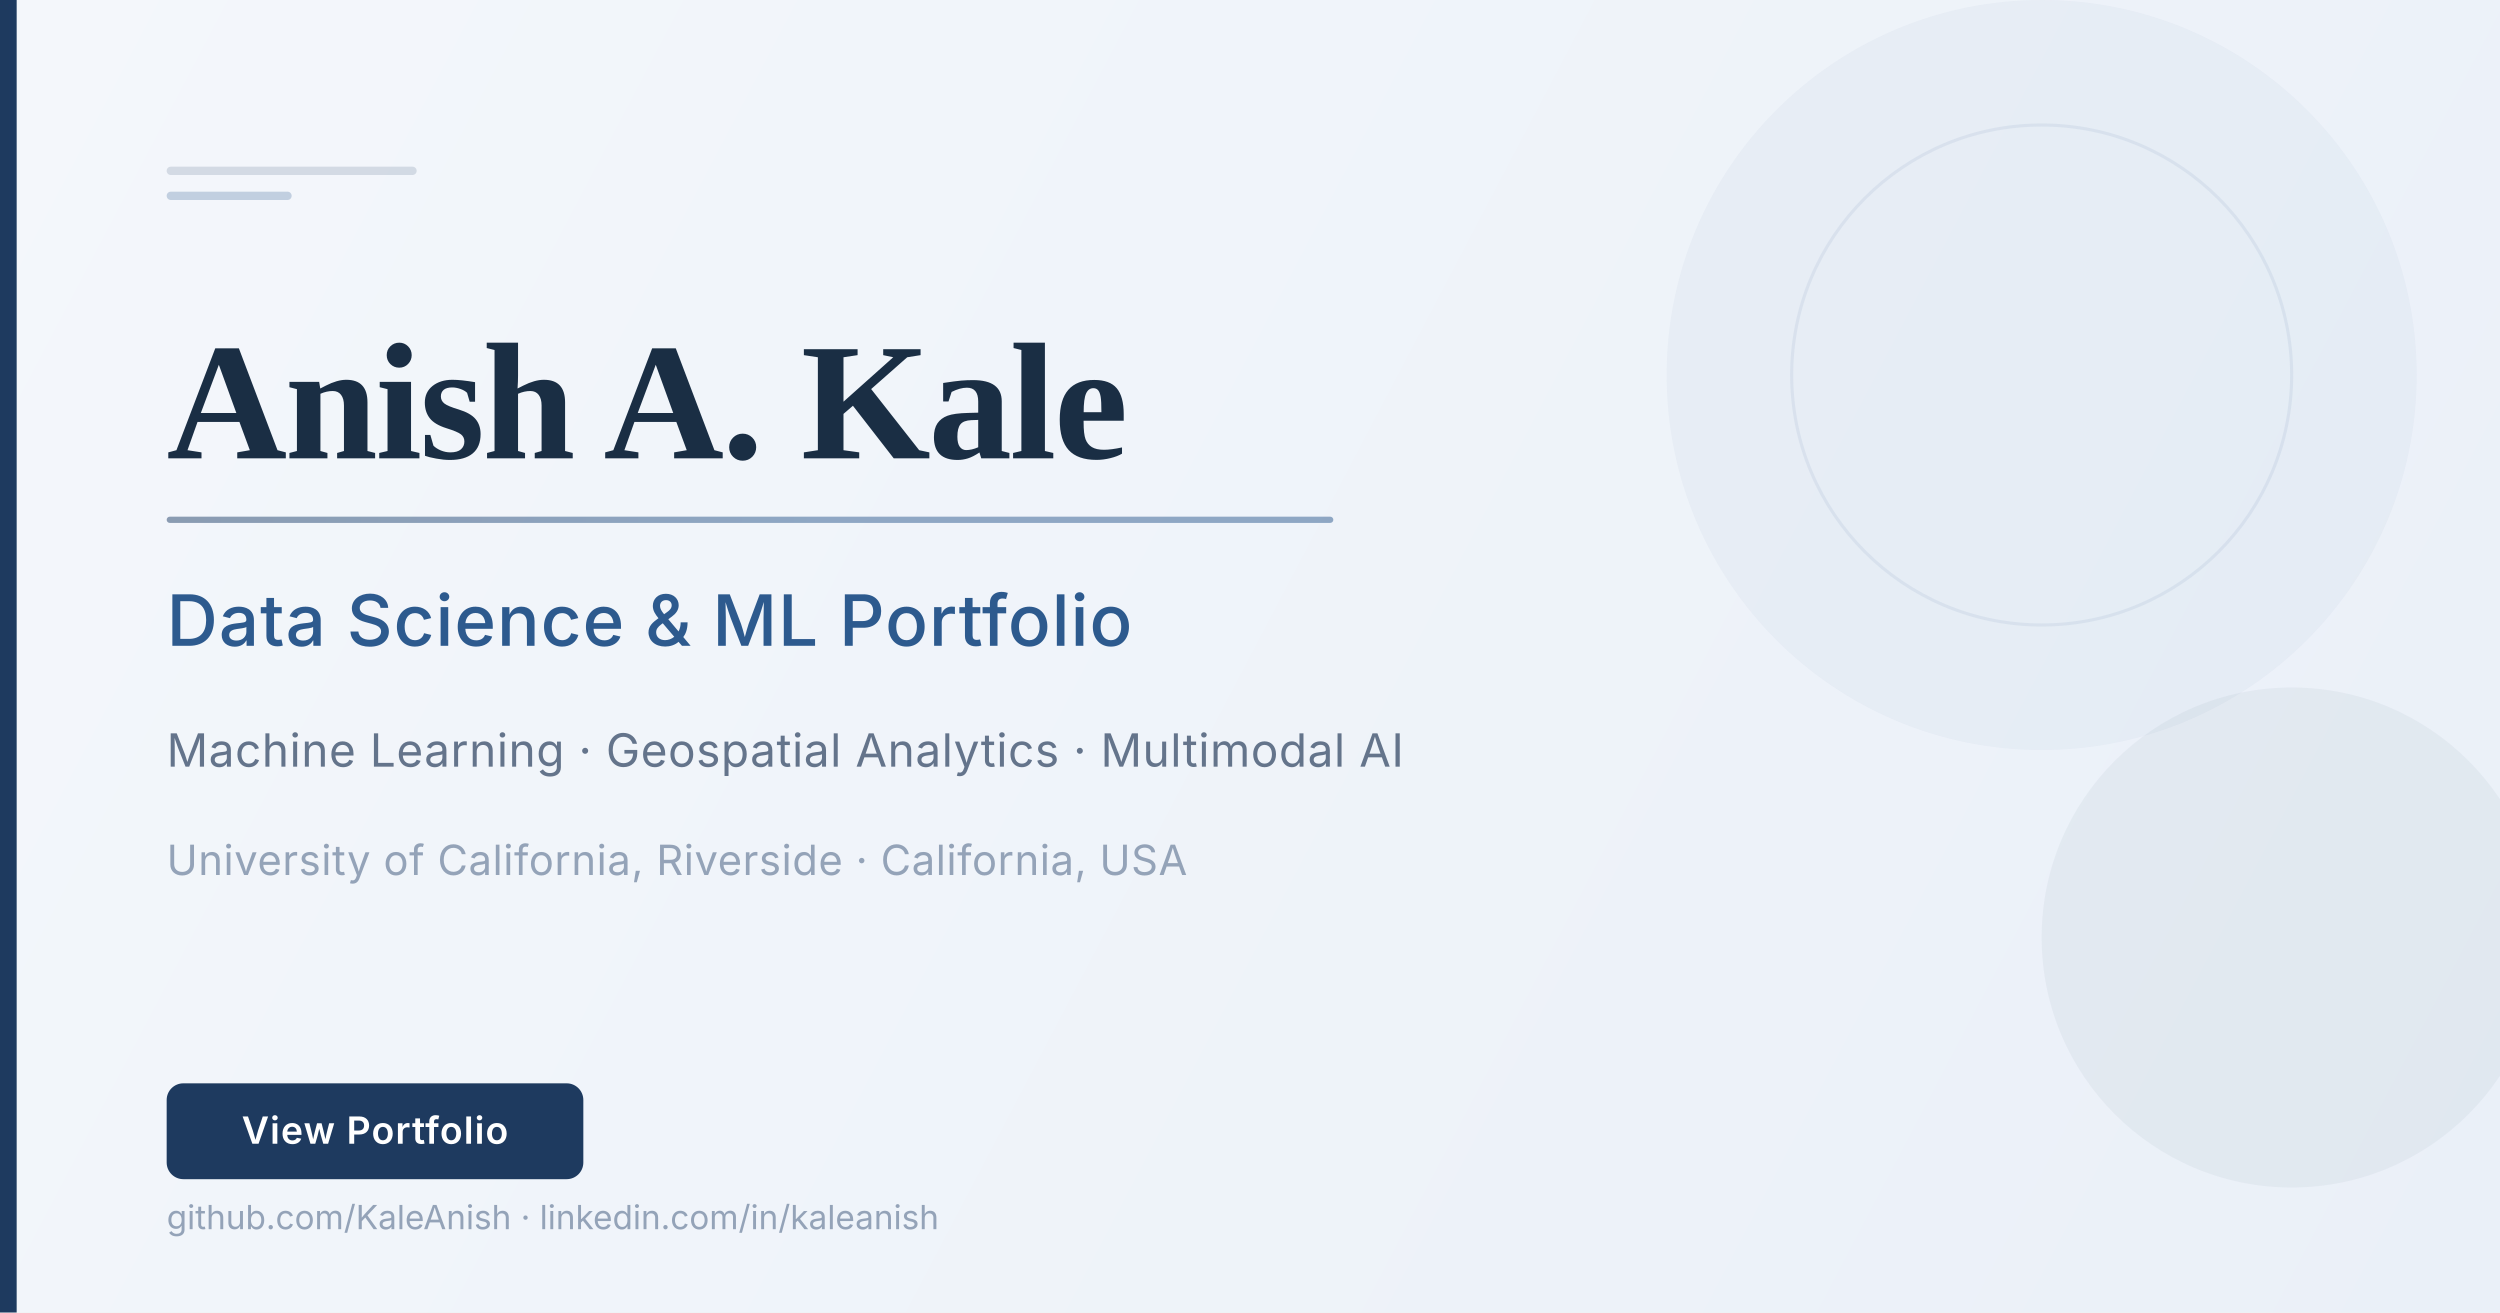
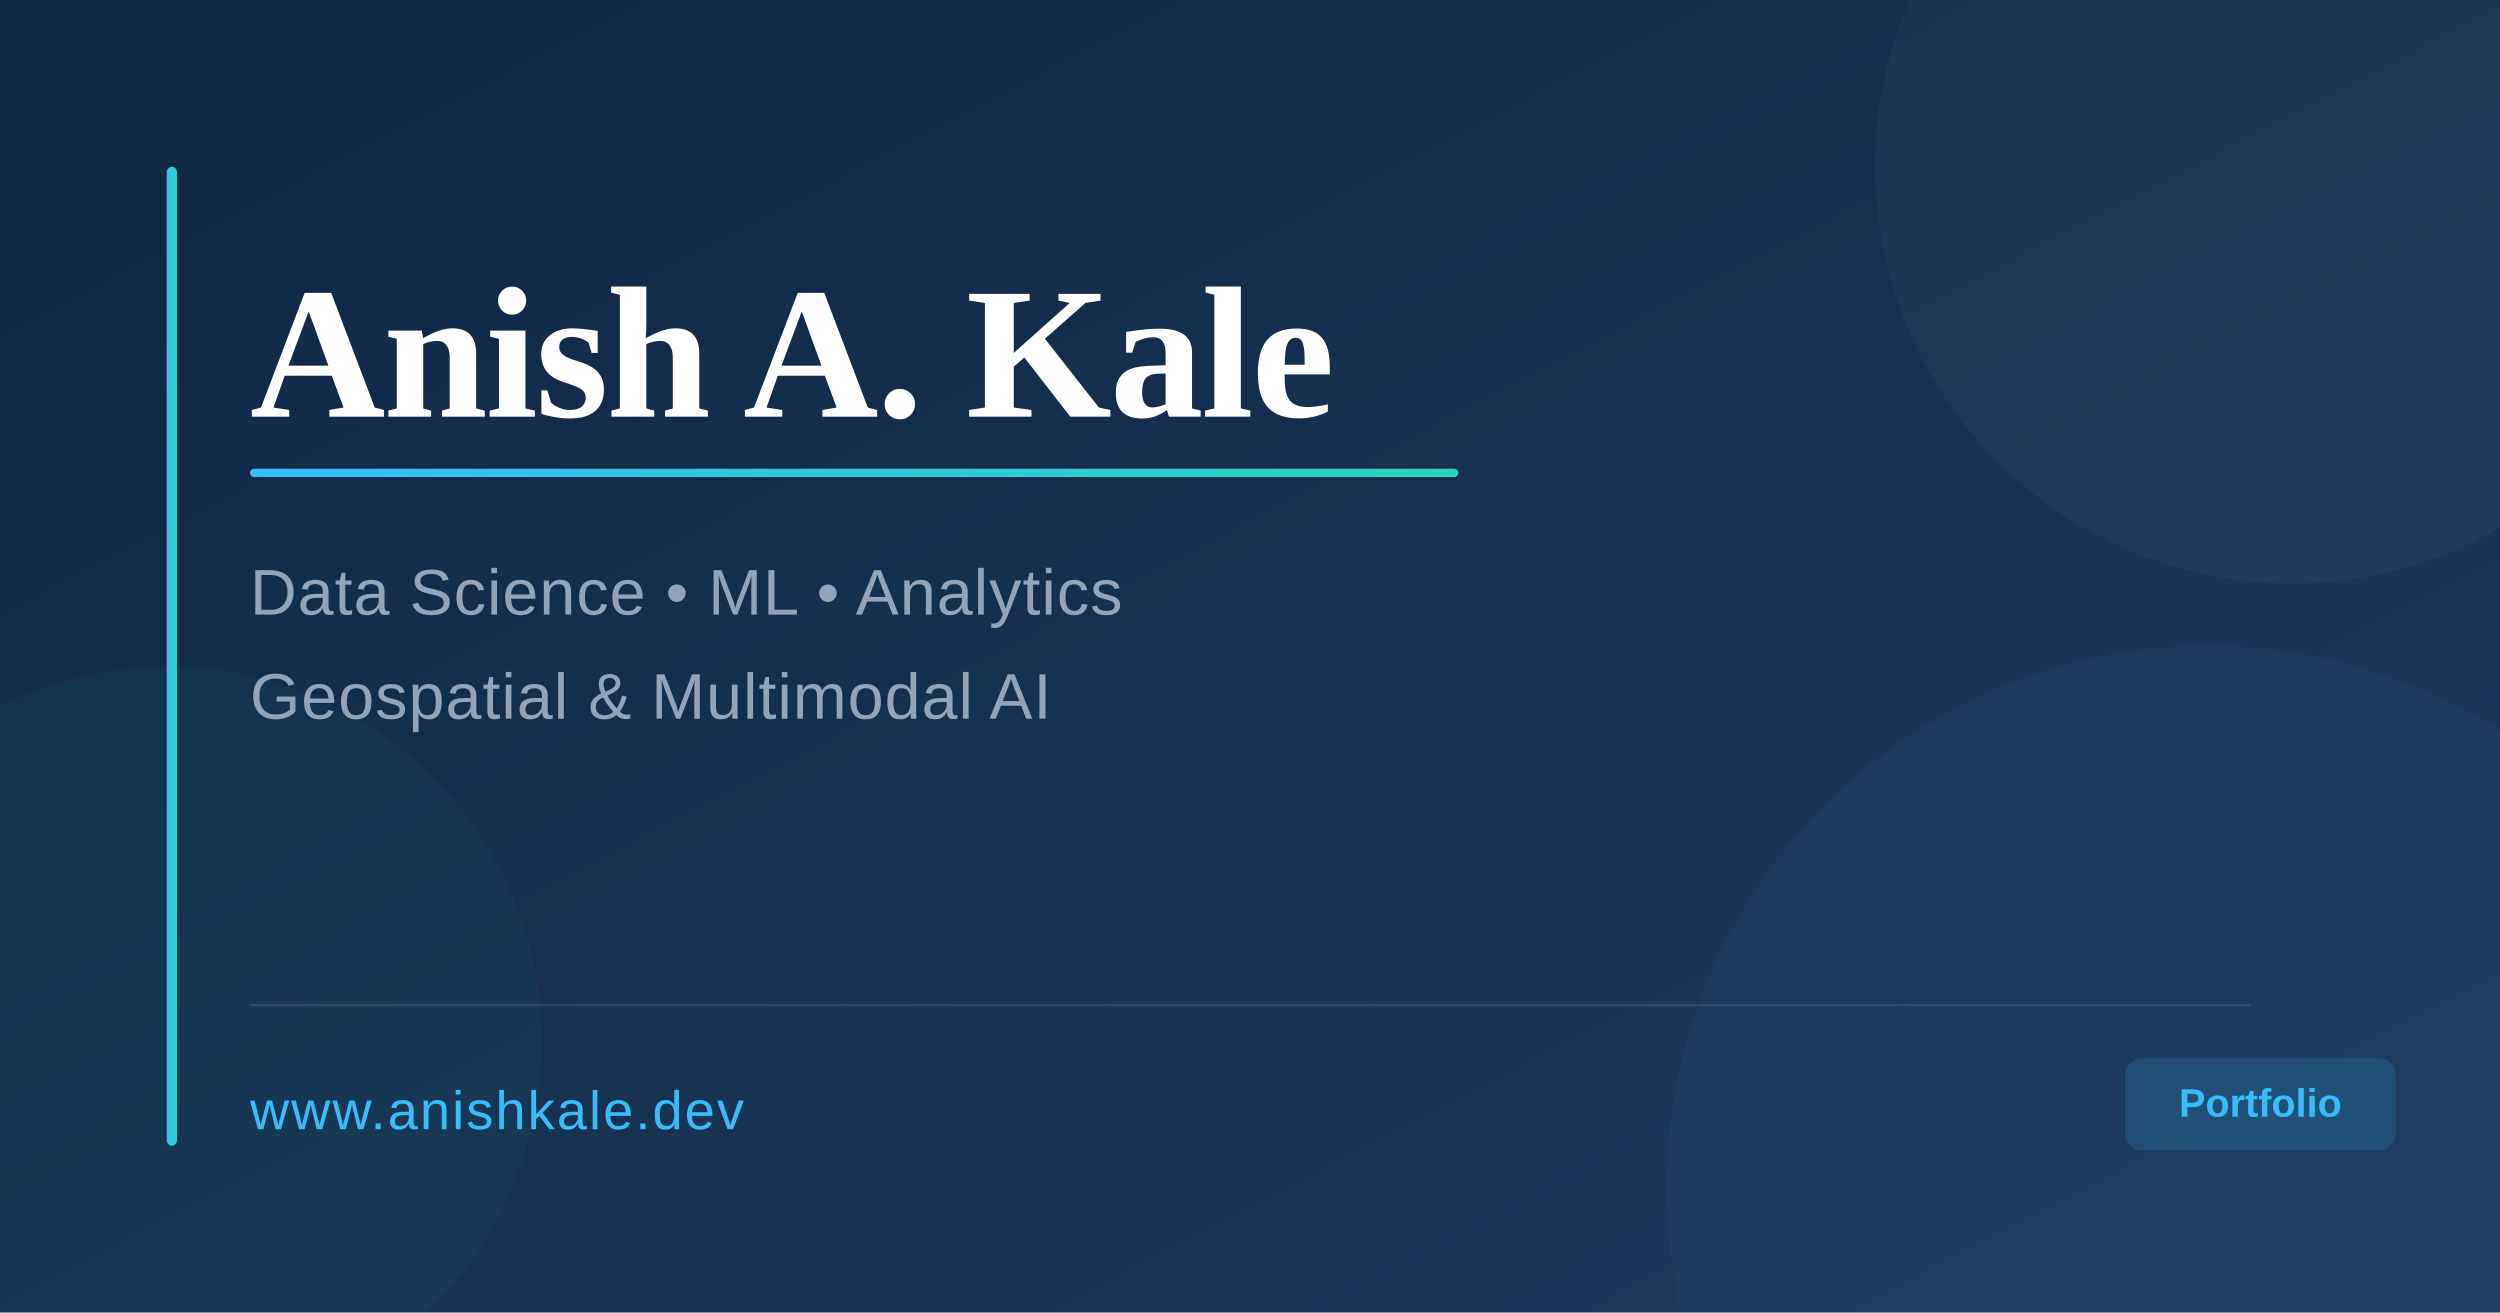
<svg xmlns="http://www.w3.org/2000/svg" width="1200" height="630" viewBox="0 0 1200 630">
  <defs>
-     <linearGradient id="bg" x1="0" y1="0" x2="1200" y2="630" gradientUnits="userSpaceOnUse">
-       <stop offset="0%" stop-color="#f4f7fb" />
-       <stop offset="100%" stop-color="#eaf0f8" />
+     <linearGradient id="bg" x1="0%" y1="0%" x2="100%" y2="100%">
+       <stop offset="0%" style="stop-color:#0f2744;stop-opacity:1" />
+       <stop offset="100%" style="stop-color:#1e3a5f;stop-opacity:1" />
    </linearGradient>
-     <linearGradient id="accent" x1="0" y1="0" x2="400" y2="0" gradientUnits="userSpaceOnUse">
-       <stop offset="0%" stop-color="#1e3a5f" />
-       <stop offset="100%" stop-color="#2d5a8e" />
+     <linearGradient id="accent" x1="0%" y1="0%" x2="100%" y2="0%">
+       <stop offset="0%" style="stop-color:#38bdf8;stop-opacity:1" />
+       <stop offset="100%" style="stop-color:#2dd4bf;stop-opacity:1" />
    </linearGradient>
  </defs>
  <rect width="1200" height="630" fill="url(#bg)" />
-   <rect x="0" y="0" width="8" height="630" fill="url(#accent)" />
-   <rect x="80" y="80" width="120" height="4" rx="2" fill="#1e3a5f" opacity="0.15" />
-   <rect x="80" y="92" width="60" height="4" rx="2" fill="#2d5a8e" opacity="0.25" />
-   <text x="80" y="220" font-family="Georgia, 'Times New Roman', serif" font-size="80" font-weight="700" fill="#1a2e44" letter-spacing="-1">Anish A. Kale</text>
-   <rect x="80" y="248" width="560" height="3" rx="1.5" fill="url(#accent)" opacity="0.5" />
-   <text x="80" y="310" font-family="-apple-system, BlinkMacSystemFont, 'Segoe UI', sans-serif" font-size="34" font-weight="500" fill="#2d5a8e" letter-spacing="0.5">Data Science &amp; ML Portfolio</text>
-   <text x="80" y="368" font-family="-apple-system, BlinkMacSystemFont, 'Segoe UI', sans-serif" font-size="22" fill="#64748b" letter-spacing="0.3">Machine Learning · Geospatial Analytics · Multimodal AI</text>
-   <text x="80" y="420" font-family="-apple-system, BlinkMacSystemFont, 'Segoe UI', sans-serif" font-size="20" fill="#94a3b8" letter-spacing="0.3">University of California, Riverside · California, USA</text>
-   <rect x="80" y="520" width="200" height="46" rx="8" fill="#1e3a5f" />
-   <text x="180" y="549" font-family="-apple-system, BlinkMacSystemFont, 'Segoe UI', sans-serif" font-size="18" font-weight="600" fill="#ffffff" text-anchor="middle" letter-spacing="0.5">View Portfolio</text>
-   <circle cx="980" cy="180" r="180" fill="#2d5a8e" opacity="0.04" />
-   <circle cx="1100" cy="450" r="120" fill="#1e3a5f" opacity="0.05" />
-   <circle cx="980" cy="180" r="120" fill="none" stroke="#2d5a8e" stroke-width="1.5" opacity="0.08" />
-   <text x="80" y="590" font-family="-apple-system, BlinkMacSystemFont, 'Segoe UI', sans-serif" font-size="16" fill="#94a3b8">github.com/KaleAnish · linkedin.com/in/kaleanish</text>
+   <circle cx="1100" cy="80" r="200" fill="#ffffff" fill-opacity="0.03" />
+   <circle cx="1060" cy="570" r="260" fill="#38bdf8" fill-opacity="0.04" />
+   <circle cx="80" cy="500" r="180" fill="#2dd4bf" fill-opacity="0.04" />
+   <rect x="80" y="80" width="5" height="470" fill="url(#accent)" rx="3" />
+   <text x="120" y="200" font-family="Georgia, 'Times New Roman', serif" font-size="90" font-weight="700" fill="#ffffff" letter-spacing="-1">Anish A. Kale</text>
+   <rect x="120" y="225" width="580" height="4" fill="url(#accent)" rx="2" />
+   <text x="120" y="295" font-family="Arial, Helvetica, sans-serif" font-size="31" font-weight="400" fill="#94a3b8" letter-spacing="0.5">Data Science  •  ML  •  Analytics</text>
+   <text x="120" y="345" font-family="Arial, Helvetica, sans-serif" font-size="31" font-weight="400" fill="#94a3b8" letter-spacing="0.5">Geospatial &amp; Multimodal AI</text>
+   <rect x="120" y="482" width="960" height="1" fill="#ffffff" fill-opacity="0.12" />
+   <text x="120" y="542" font-family="Arial, Helvetica, sans-serif" font-size="26" font-weight="400" fill="#38bdf8" letter-spacing="1">www.anishkale.dev</text>
+   <rect x="1020" y="508" width="130" height="44" rx="8" fill="#38bdf8" fill-opacity="0.15" />
+   <text x="1085" y="536" font-family="Arial, Helvetica, sans-serif" font-size="19" font-weight="600" fill="#38bdf8" text-anchor="middle">Portfolio</text>
</svg>
